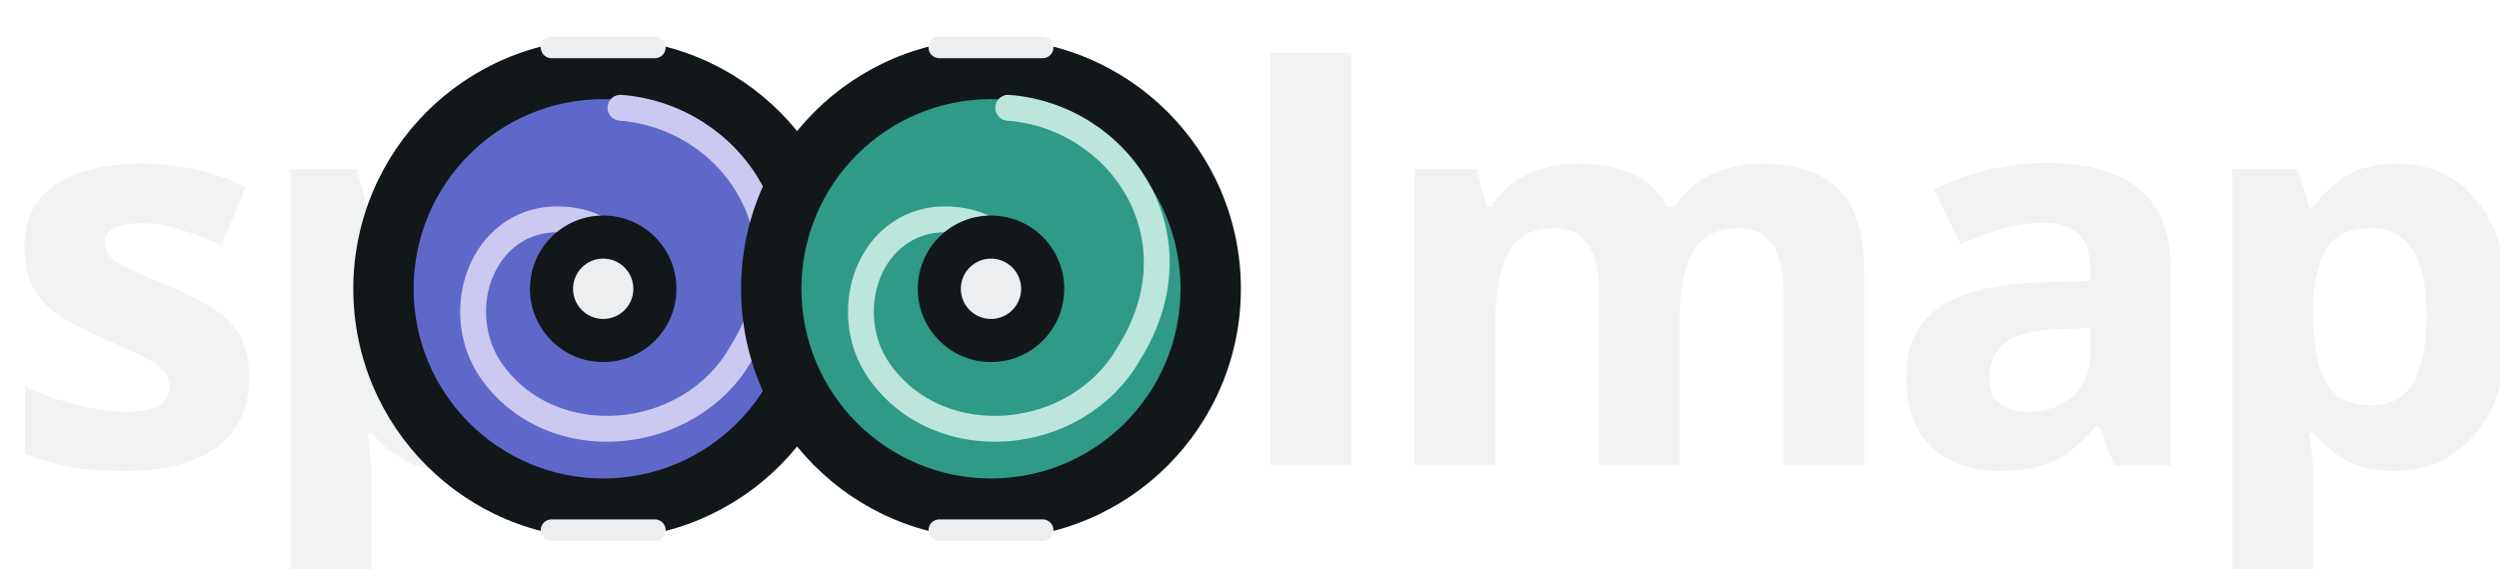
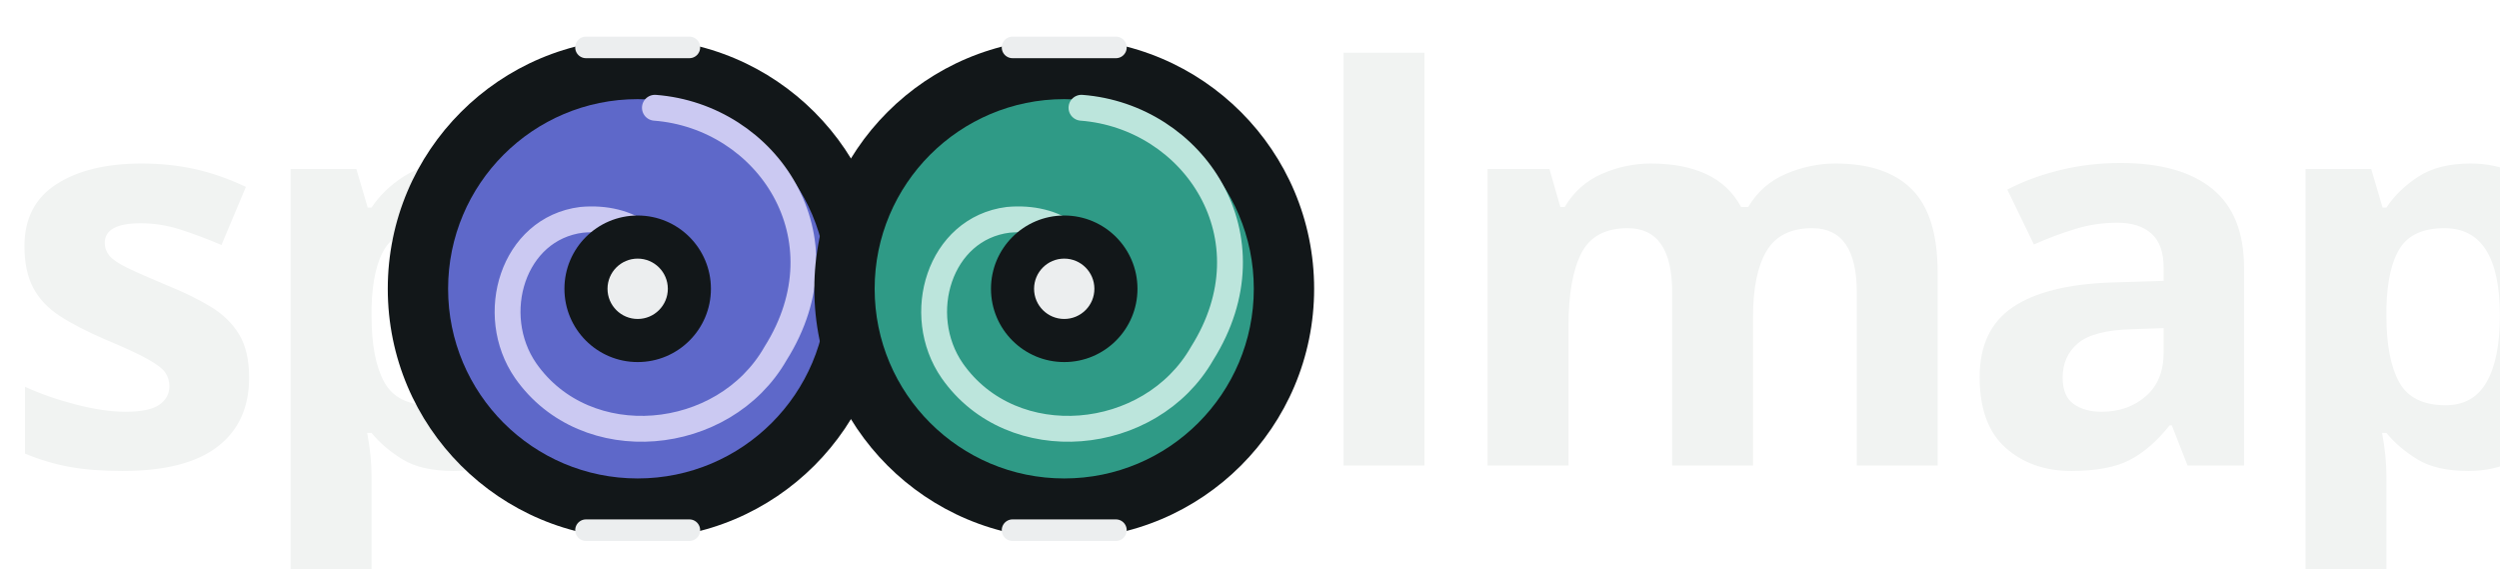
<svg xmlns="http://www.w3.org/2000/svg" viewBox="0 0 580 132" role="img" aria-labelledby="title">
  <g fill="#f1f3f2">
    <text x="0" y="108" font-family="Avenir Next Condensed, Arial Narrow, sans-serif" font-size="126" font-weight="700" letter-spacing="-5">sp</text>
-     <g transform="translate(140 67)">
+     <g transform="translate(148 67)">
      <circle r="58" fill="#121719" />
      <circle r="44" fill="#5e68c9" />
      <path d="M7 0C7-11-2-17-13-16-29-14-35 6-26 19-12 39 20 36 32 15 49-12 30-40 4-42" fill="none" stroke="#cbc9f2" stroke-width="6" stroke-linecap="round" />
      <circle r="17" fill="#121719" />
      <circle r="7" fill="#eceeef" />
      <path d="M-12-56h24M-12 56h24" stroke="#eceeef" stroke-width="5" stroke-linecap="round" />
    </g>
-     <g transform="translate(230 67)">
+     <g transform="translate(247 67)">
      <circle r="58" fill="#121719" />
      <circle r="44" fill="#2f9a86" />
      <path d="M7 0C7-11-2-17-13-16-29-14-35 6-26 19-12 39 20 36 32 15 49-12 30-40 4-42" fill="none" stroke="#bce5dc" stroke-width="6" stroke-linecap="round" />
      <circle r="17" fill="#121719" />
      <circle r="7" fill="#eceeef" />
      <path d="M-12-56h24M-12 56h24" stroke="#eceeef" stroke-width="5" stroke-linecap="round" />
    </g>
-     <text x="285" y="108" font-family="Avenir Next Condensed, Arial Narrow, sans-serif" font-size="126" font-weight="700" letter-spacing="-5">lmap</text>
+     <text x="302" y="108" font-family="Avenir Next Condensed, Arial Narrow, sans-serif" font-size="126" font-weight="700" letter-spacing="-5">lmap</text>
  </g>
</svg>
